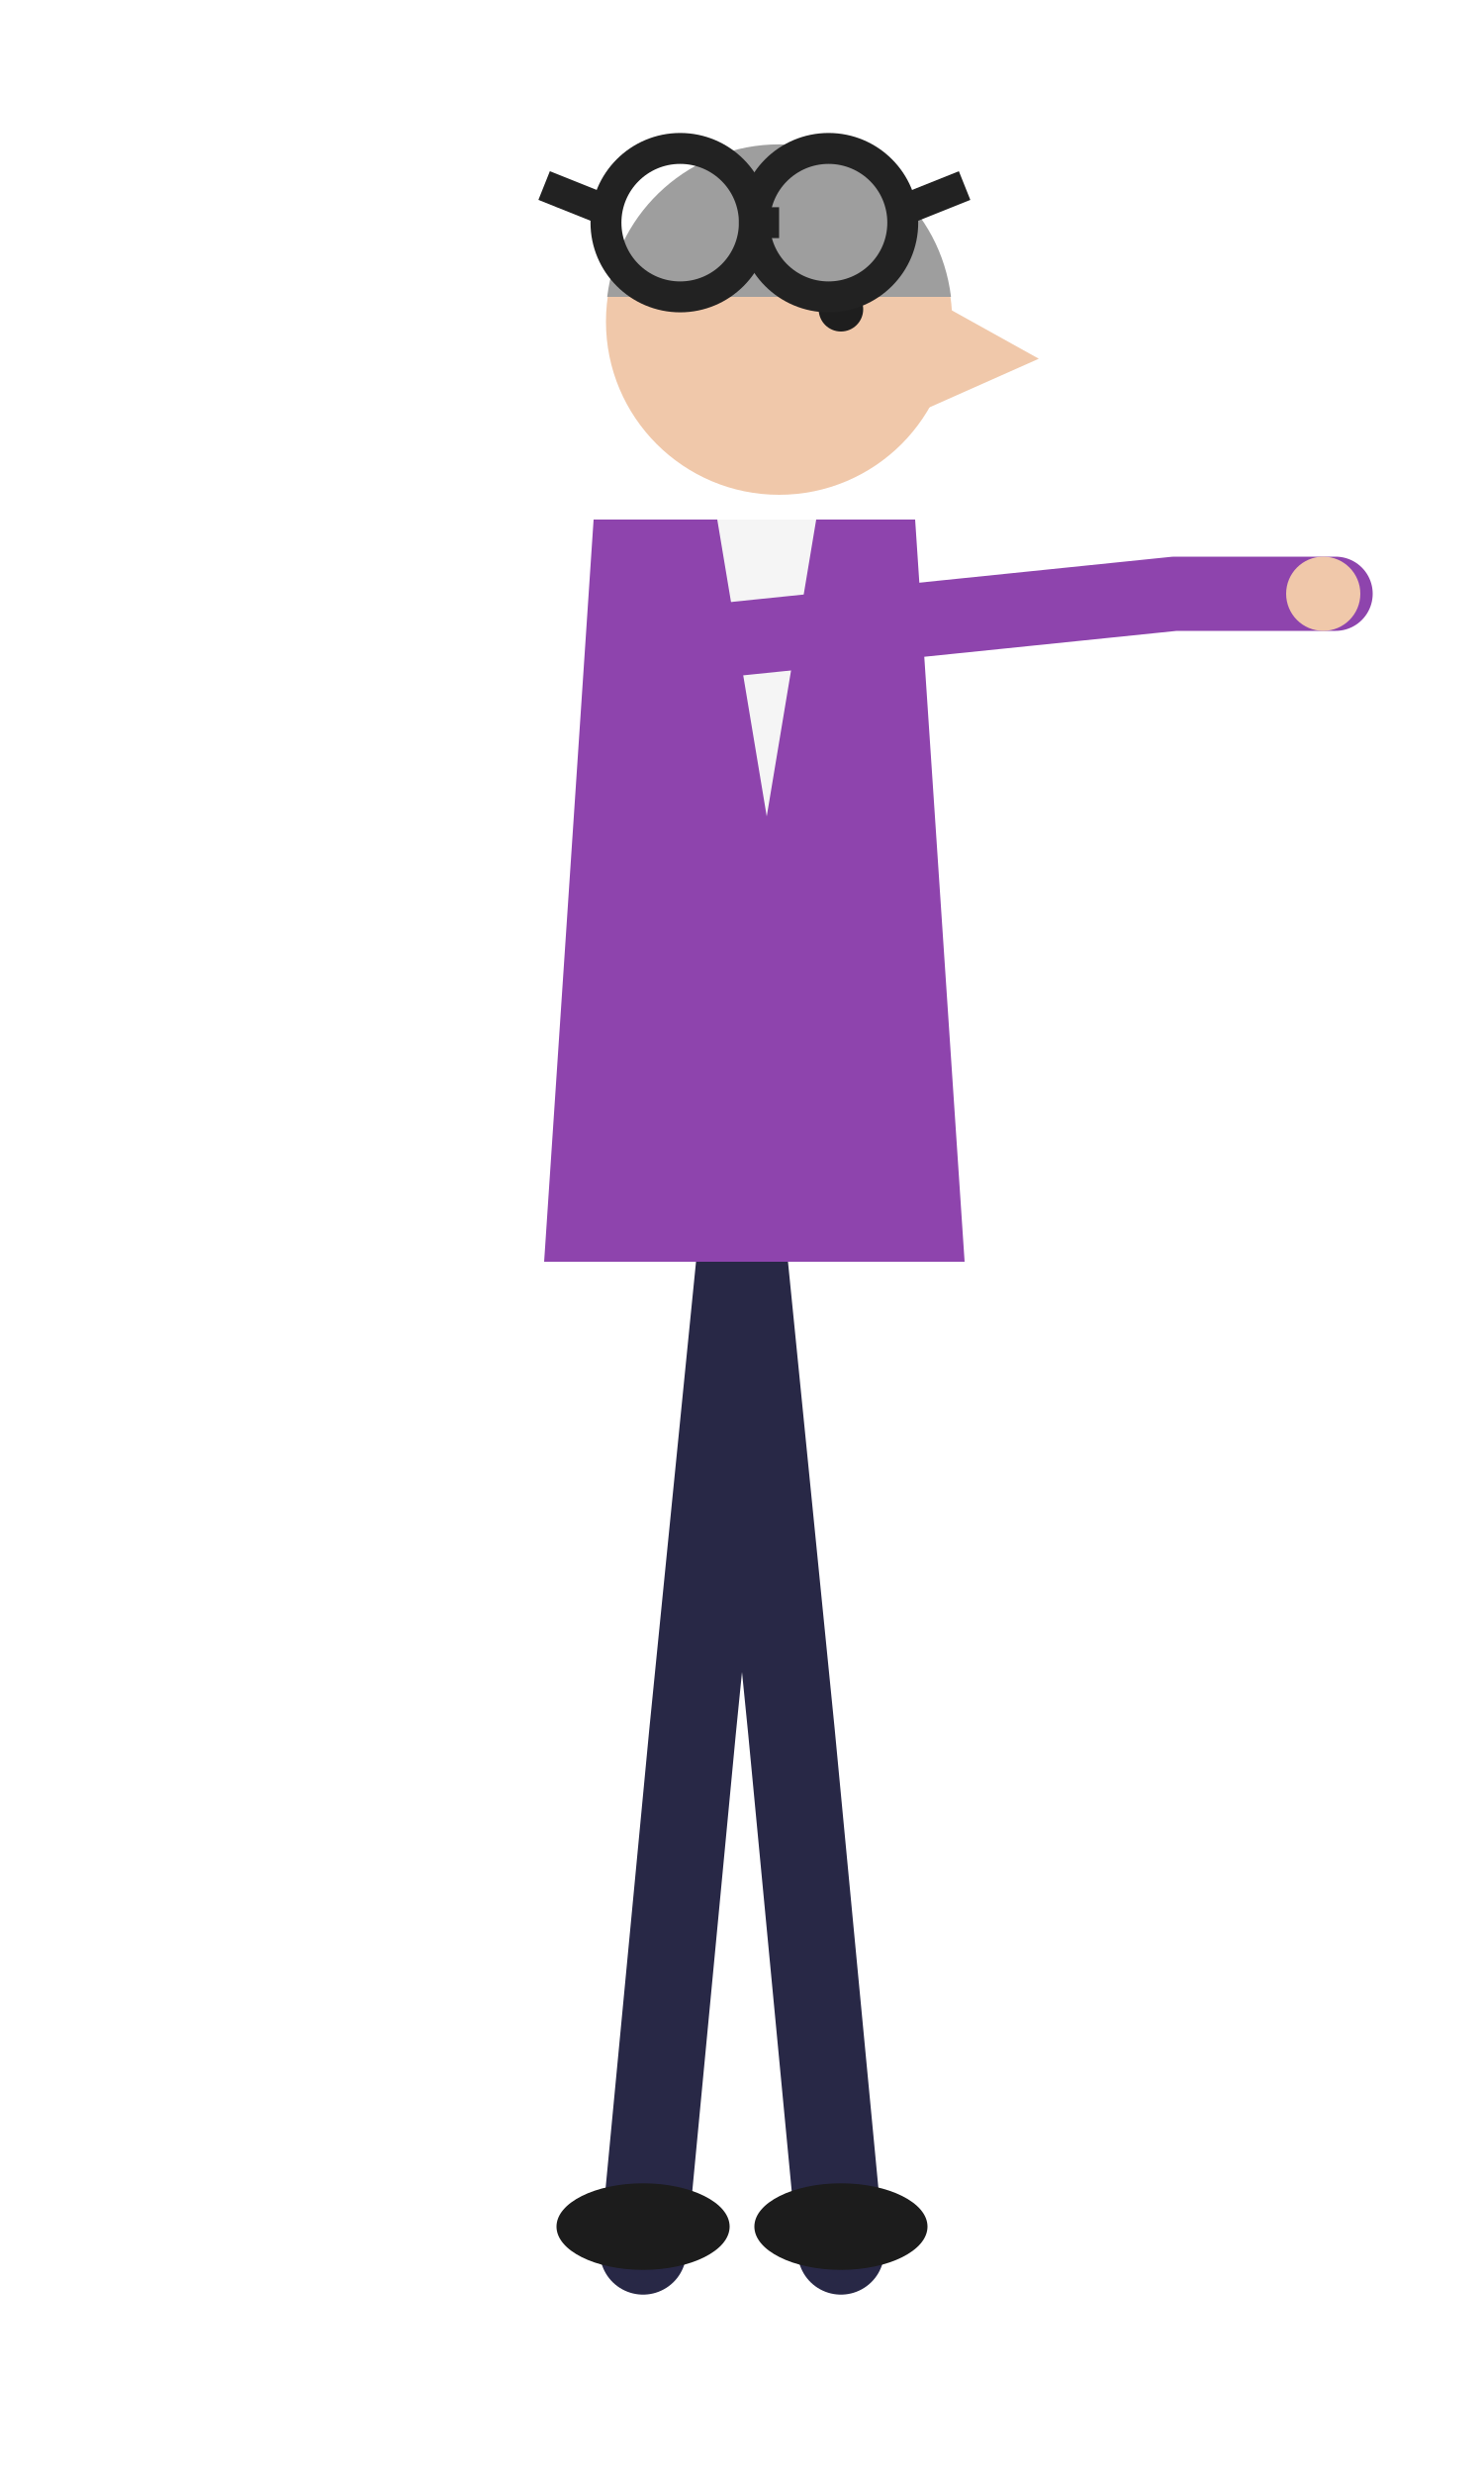
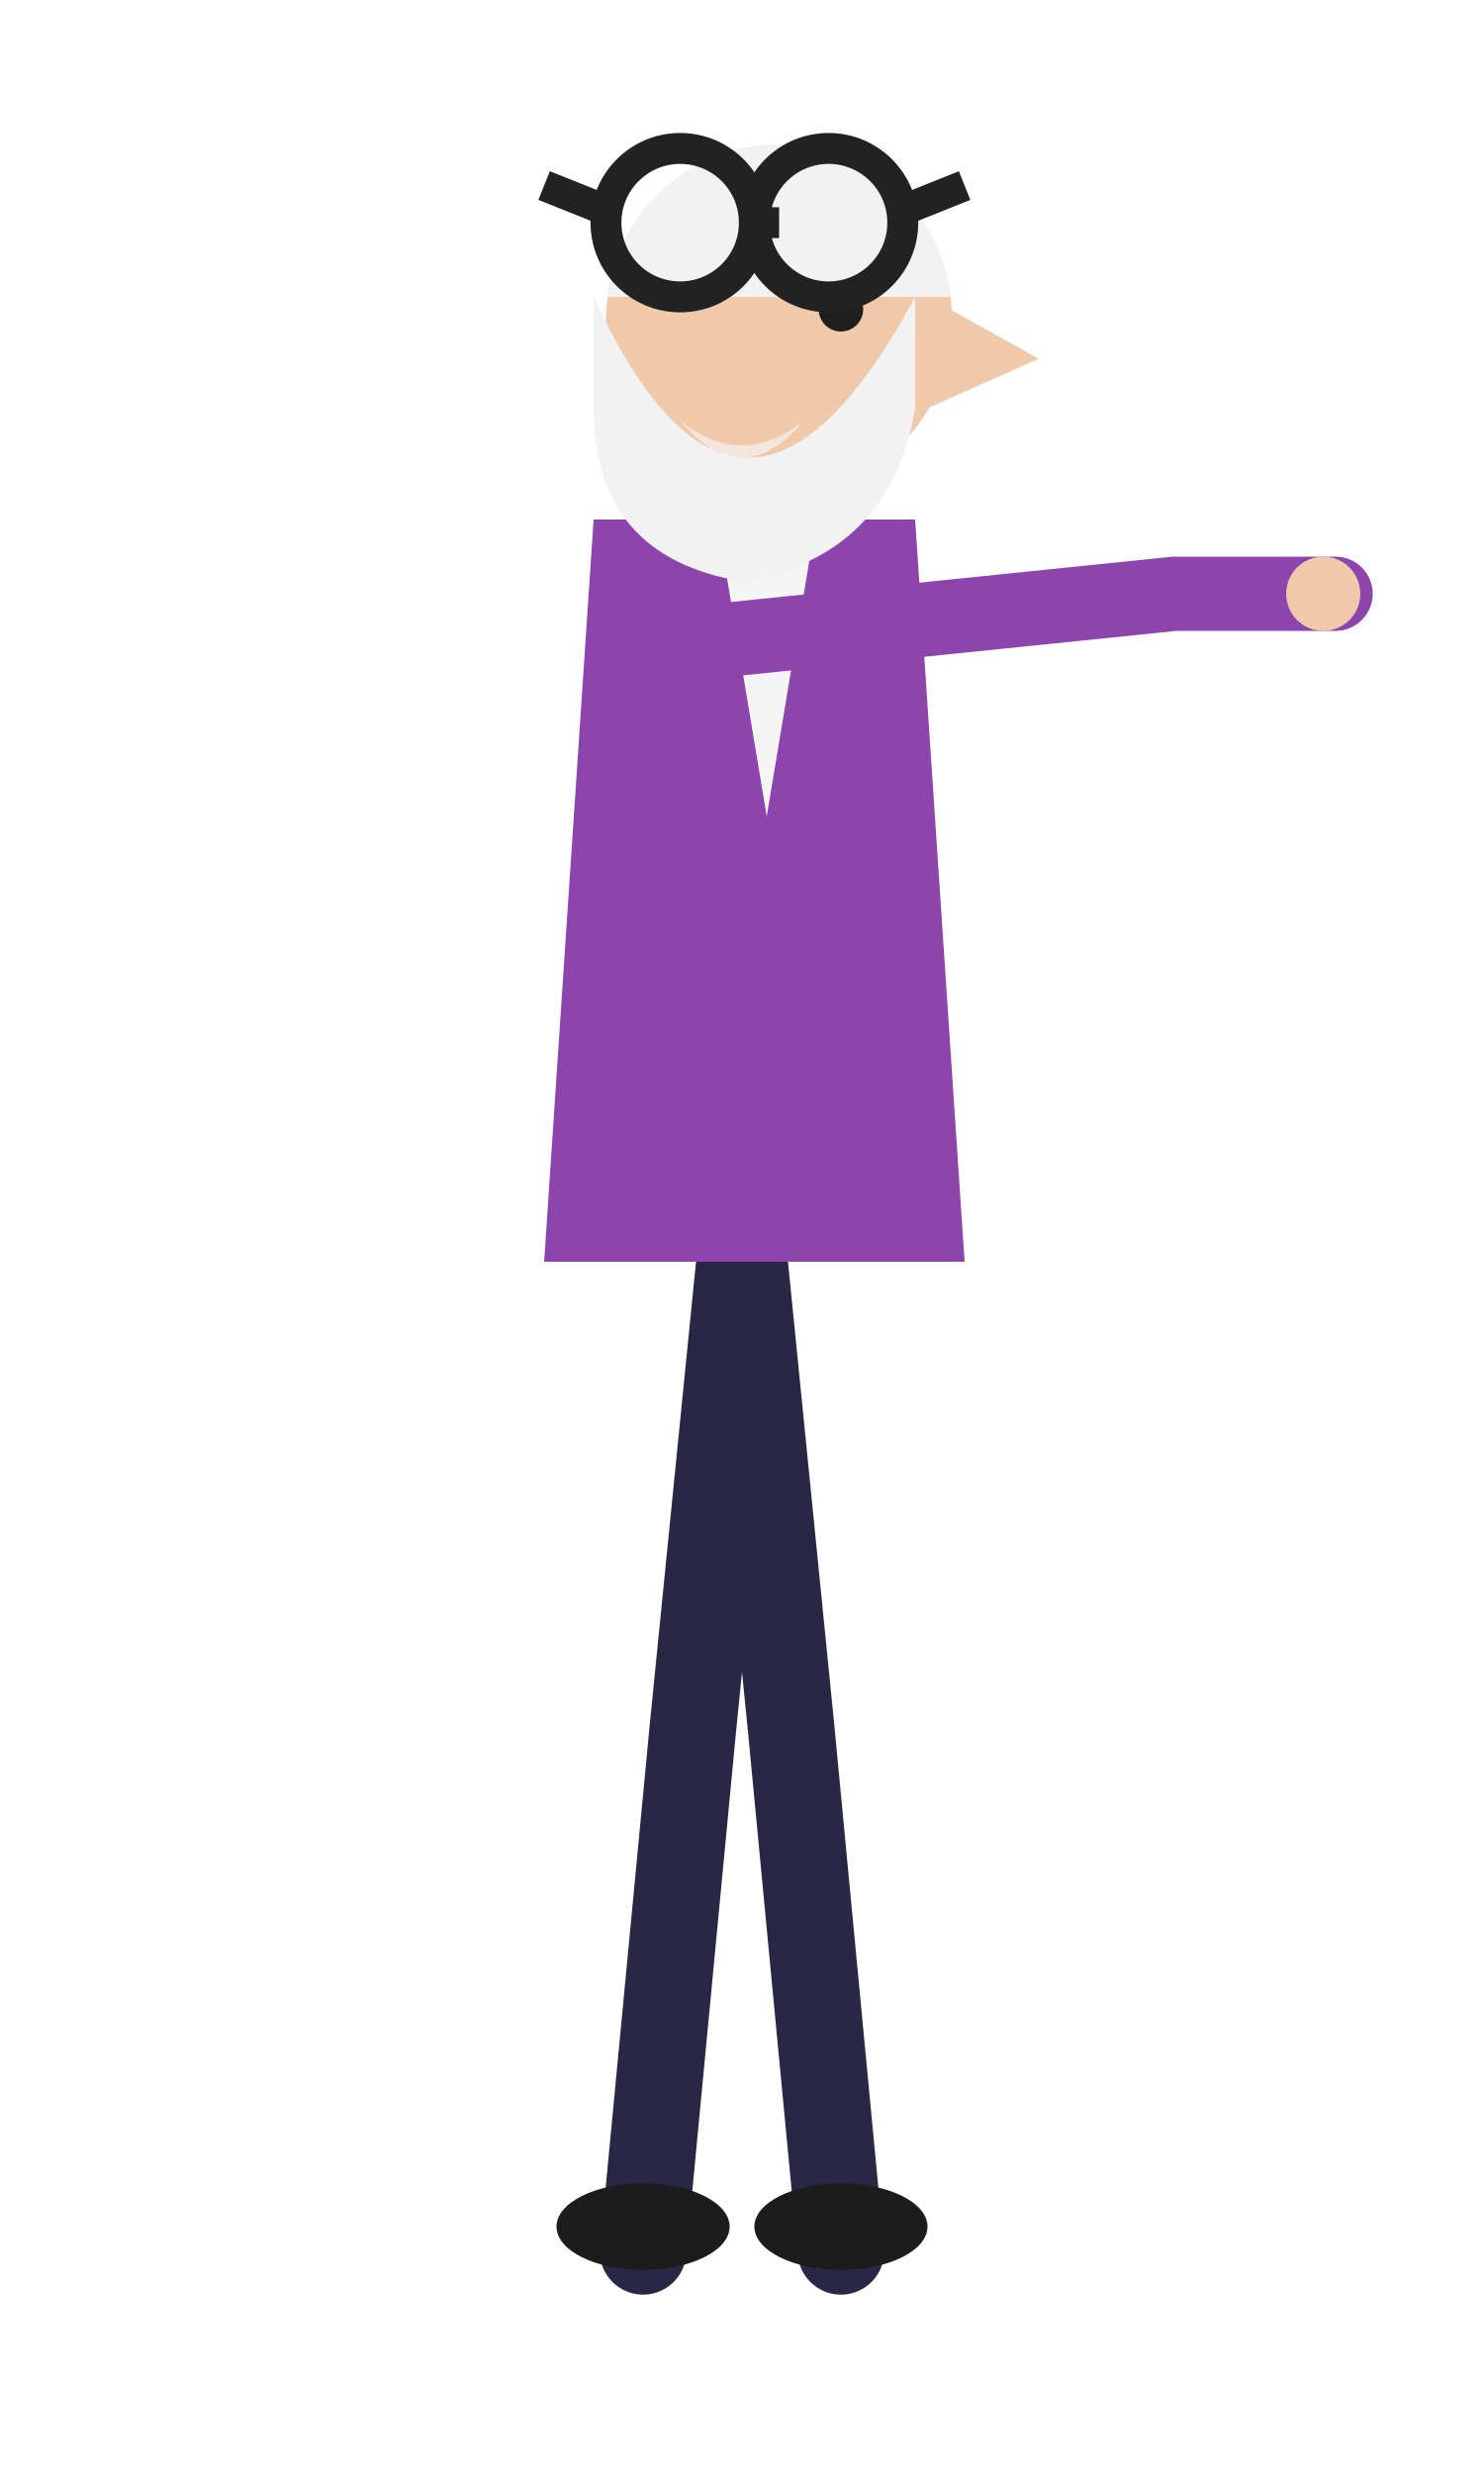
<svg xmlns="http://www.w3.org/2000/svg" viewBox="0 0 120 200" width="120" height="200">
  <g stroke="#282846" stroke-width="7" stroke-linecap="round" fill="none" stroke-linejoin="round">
    <path d="M60 100 L64 140 L68 182 M60 100 L56 140 L52 182" />
  </g>
  <ellipse cx="68" cy="180" rx="7" ry="3.5" fill="#1c1c1c" />
  <ellipse cx="52" cy="180" rx="7" ry="3.5" fill="#1c1c1c" />
  <path d="M48 42 L74 42 L78 102 L44 102 Z" fill="#8e44ad" />
  <path d="M58 42 L66 42 L62 66 Z" fill="#f5f5f5" />
  <g stroke="#8e44ad" stroke-width="6" stroke-linecap="round" fill="none">
    <path d="M56 52 L95 48 M95 48 L108 48" />
  </g>
  <circle cx="107" cy="48" r="3" fill="#f0c8aa" />
  <circle cx="63" cy="26" r="14" fill="#f0c8aa" />
  <path d="M75 24 L84 29 L75 33 Z" fill="#f0c8aa" />
-   <path d="M49.1 24 A14 14 0 0 1 76.9 24 Z" fill="#9e9e9e" />
+   <path d="M49.1 24 A14 14 0 0 1 76.9 24 Z" fill="#f2f2f2" />
  <circle cx="68" cy="25" r="1.8" fill="#1e1e1e" />
  <g stroke="#222" stroke-width="2.5" fill="none">
    <circle cx="55" cy="18" r="6" />
    <circle cx="67" cy="18" r="6" />
    <path d="M61 18 L63 18 M49 17 L44 15 M73 17 L78 15" />
  </g>
+   <path d="M48 24 Q60 50 74 24 L74 33 Q72 45 60 47 Q48 45 48 33 Z" fill="#f2f2f2" />
+   <path d="M55 34 Q60 38 65 34 Q60 40 55 34 Z" fill="#f2f2f2" opacity="0.7" />
</svg>
